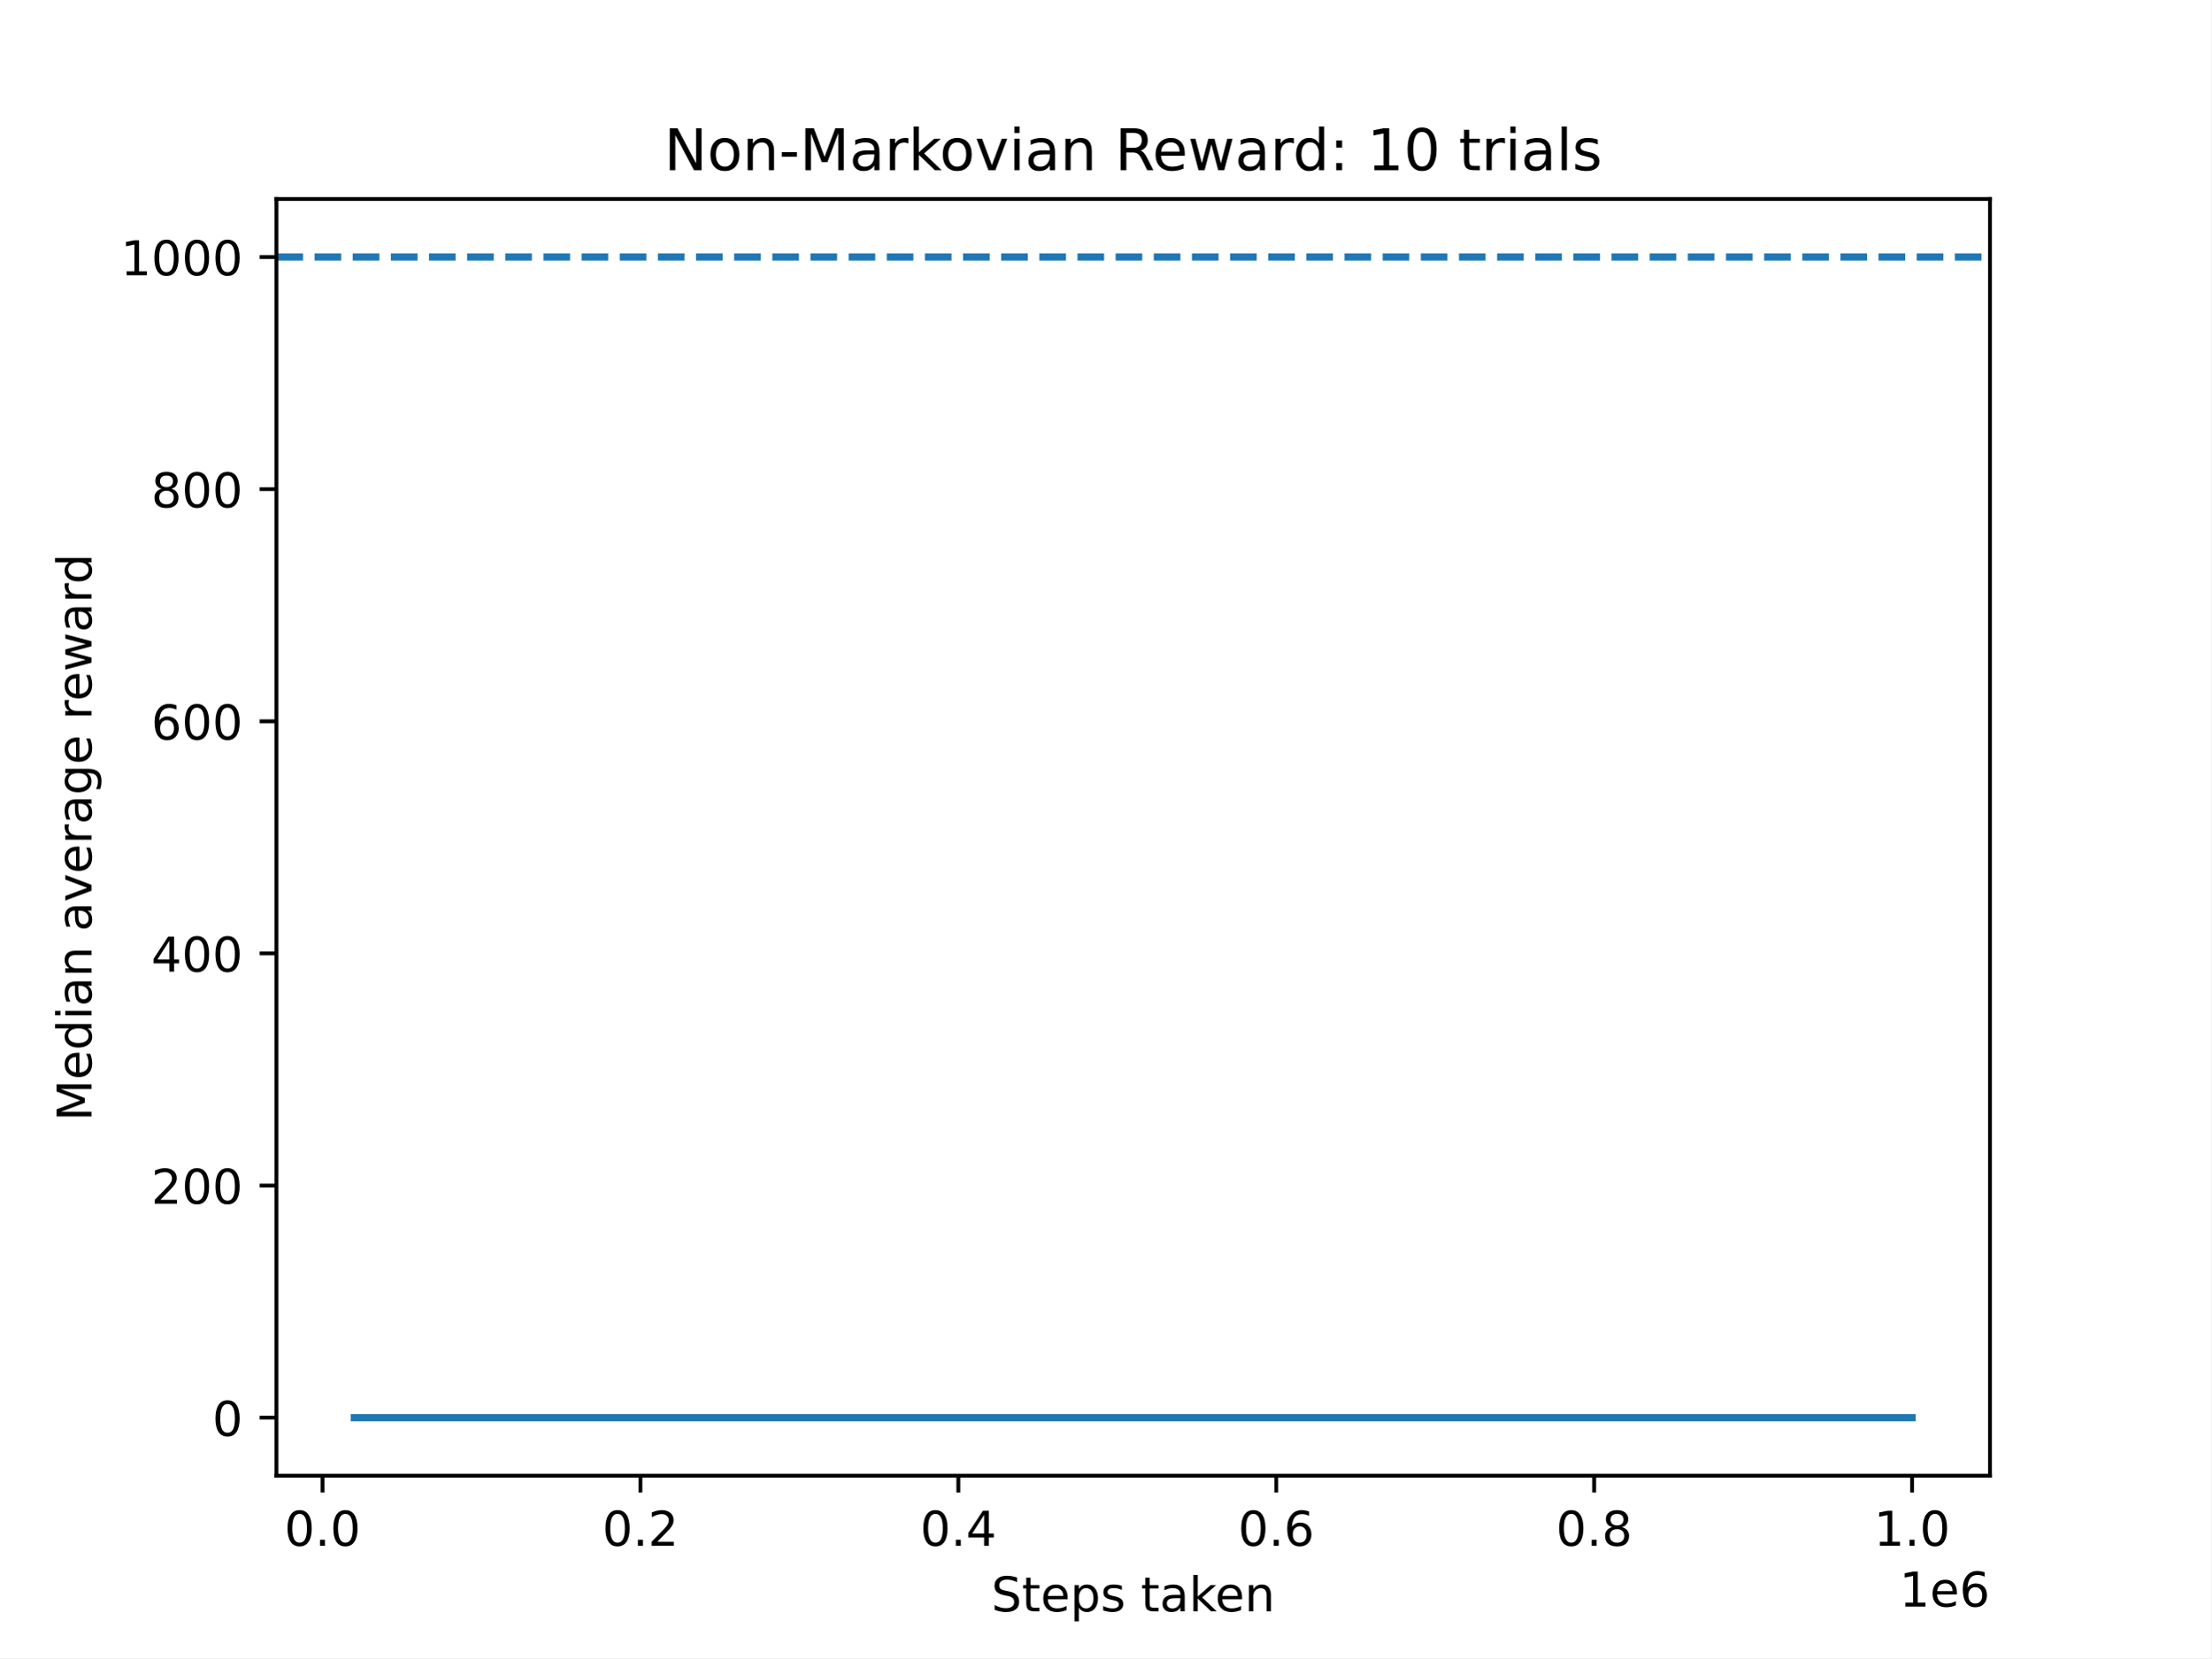
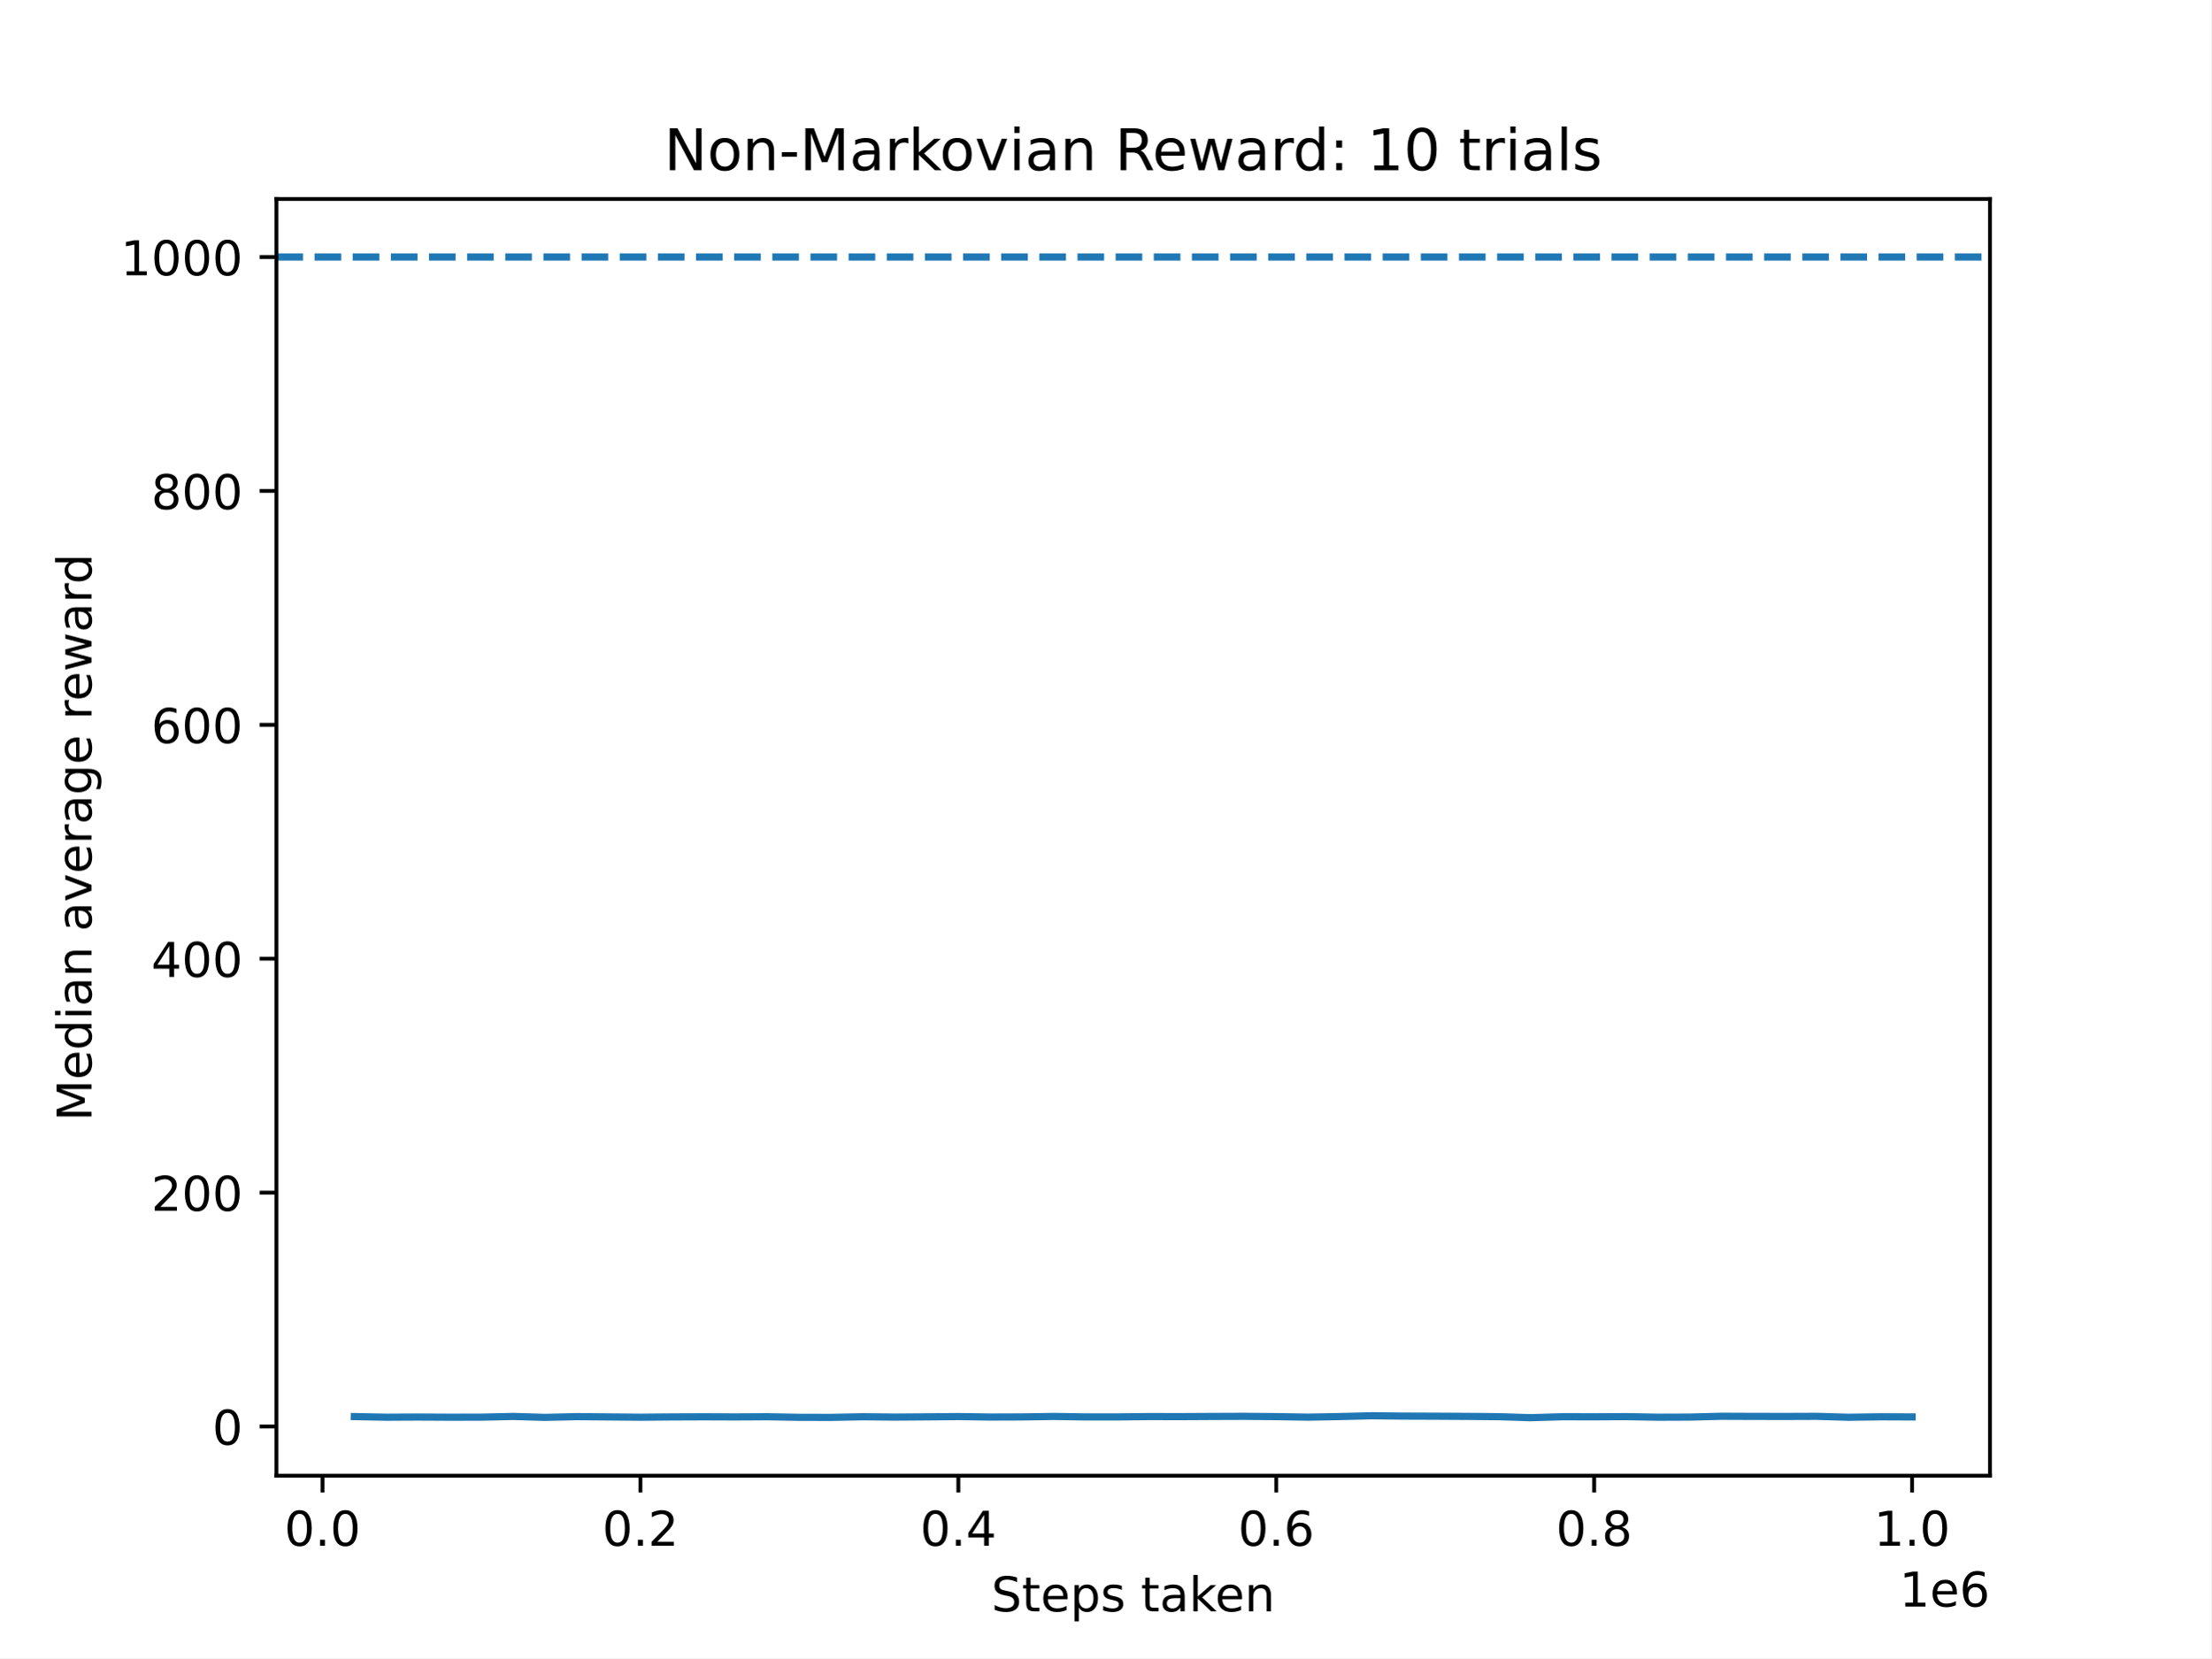
<svg xmlns="http://www.w3.org/2000/svg" xmlns:xlink="http://www.w3.org/1999/xlink" width="460.8pt" height="345.6pt" viewBox="0 0 460.8 345.6" version="1.1">
  <defs>
    <style type="text/css">*{stroke-linejoin: round; stroke-linecap: butt}</style>
  </defs>
  <g id="figure_1">
    <g id="patch_1">
      <path d="M 0 345.6  L 460.8 345.6  L 460.8 0  L 0 0  z " style="fill: #ffffff" />
    </g>
    <g id="axes_1">
      <g id="patch_2">
        <path d="M 57.6 307.584  L 414.72 307.584  L 414.72 41.472  L 57.6 41.472  z " style="fill: #ffffff" />
      </g>
      <g id="matplotlib.axis_1">
        <g id="xtick_1">
          <g id="line2d_1">
            <defs>
-               <path id="m5071925cd1" d="M 0 0  L 0 3.5  " style="stroke: #000000; stroke-width: 0.8" />
+               <path id="m55df00eff6" d="M 0 0  L 0 3.5  " style="stroke: #000000; stroke-width: 0.8" />
            </defs>
            <g>
-               <use xlink:href="#m5071925cd1" x="67.207" y="307.584" style="stroke: #000000; stroke-width: 0.8" />
+               <use xlink:href="#m55df00eff6" x="67.207" y="307.584" style="stroke: #000000; stroke-width: 0.8" />
            </g>
          </g>
          <g id="text_1">
            <g transform="translate(59.25556 322.1824) scale(0.1 -0.1)">
              <defs>
                <path id="DejaVuSans-30" d="M 2034 4250  Q 1547 4250 1301 3770  Q 1056 3291 1056 2328  Q 1056 1369 1301 889  Q 1547 409 2034 409  Q 2525 409 2770 889  Q 3016 1369 3016 2328  Q 3016 3291 2770 3770  Q 2525 4250 2034 4250  z M 2034 4750  Q 2819 4750 3233 4129  Q 3647 3509 3647 2328  Q 3647 1150 3233 529  Q 2819 -91 2034 -91  Q 1250 -91 836 529  Q 422 1150 422 2328  Q 422 3509 836 4129  Q 1250 4750 2034 4750  z " transform="scale(0.015625)" />
                <path id="DejaVuSans-2e" d="M 684 794  L 1344 794  L 1344 0  L 684 0  L 684 794  z " transform="scale(0.015625)" />
              </defs>
              <use xlink:href="#DejaVuSans-30" />
              <use xlink:href="#DejaVuSans-2e" x="63.623" />
              <use xlink:href="#DejaVuSans-30" x="95.41" />
            </g>
          </g>
        </g>
        <g id="xtick_2">
          <g id="line2d_2">
            <g>
-               <use xlink:href="#m5071925cd1" x="133.463" y="307.584" style="stroke: #000000; stroke-width: 0.8" />
+               <use xlink:href="#m55df00eff6" x="133.463" y="307.584" style="stroke: #000000; stroke-width: 0.8" />
            </g>
          </g>
          <g id="text_2">
            <g transform="translate(125.5116 322.1824) scale(0.1 -0.1)">
              <defs>
                <path id="DejaVuSans-32" d="M 1228 531  L 3431 531  L 3431 0  L 469 0  L 469 531  Q 828 903 1448 1529  Q 2069 2156 2228 2338  Q 2531 2678 2651 2914  Q 2772 3150 2772 3378  Q 2772 3750 2511 3984  Q 2250 4219 1831 4219  Q 1534 4219 1204 4116  Q 875 4013 500 3803  L 500 4441  Q 881 4594 1212 4672  Q 1544 4750 1819 4750  Q 2544 4750 2975 4387  Q 3406 4025 3406 3419  Q 3406 3131 3298 2873  Q 3191 2616 2906 2266  Q 2828 2175 2409 1742  Q 1991 1309 1228 531  z " transform="scale(0.015625)" />
              </defs>
              <use xlink:href="#DejaVuSans-30" />
              <use xlink:href="#DejaVuSans-2e" x="63.623" />
              <use xlink:href="#DejaVuSans-32" x="95.41" />
            </g>
          </g>
        </g>
        <g id="xtick_3">
          <g id="line2d_3">
            <g>
-               <use xlink:href="#m5071925cd1" x="199.719" y="307.584" style="stroke: #000000; stroke-width: 0.8" />
+               <use xlink:href="#m55df00eff6" x="199.719" y="307.584" style="stroke: #000000; stroke-width: 0.8" />
            </g>
          </g>
          <g id="text_3">
            <g transform="translate(191.7676 322.1824) scale(0.1 -0.1)">
              <defs>
                <path id="DejaVuSans-34" d="M 2419 4116  L 825 1625  L 2419 1625  L 2419 4116  z M 2253 4666  L 3047 4666  L 3047 1625  L 3713 1625  L 3713 1100  L 3047 1100  L 3047 0  L 2419 0  L 2419 1100  L 313 1100  L 313 1709  L 2253 4666  z " transform="scale(0.015625)" />
              </defs>
              <use xlink:href="#DejaVuSans-30" />
              <use xlink:href="#DejaVuSans-2e" x="63.623" />
              <use xlink:href="#DejaVuSans-34" x="95.41" />
            </g>
          </g>
        </g>
        <g id="xtick_4">
          <g id="line2d_4">
            <g>
-               <use xlink:href="#m5071925cd1" x="265.975" y="307.584" style="stroke: #000000; stroke-width: 0.8" />
+               <use xlink:href="#m55df00eff6" x="265.975" y="307.584" style="stroke: #000000; stroke-width: 0.8" />
            </g>
          </g>
          <g id="text_4">
            <g transform="translate(258.0237 322.1824) scale(0.1 -0.1)">
              <defs>
                <path id="DejaVuSans-36" d="M 2113 2584  Q 1688 2584 1439 2293  Q 1191 2003 1191 1497  Q 1191 994 1439 701  Q 1688 409 2113 409  Q 2538 409 2786 701  Q 3034 994 3034 1497  Q 3034 2003 2786 2293  Q 2538 2584 2113 2584  z M 3366 4563  L 3366 3988  Q 3128 4100 2886 4159  Q 2644 4219 2406 4219  Q 1781 4219 1451 3797  Q 1122 3375 1075 2522  Q 1259 2794 1537 2939  Q 1816 3084 2150 3084  Q 2853 3084 3261 2657  Q 3669 2231 3669 1497  Q 3669 778 3244 343  Q 2819 -91 2113 -91  Q 1303 -91 875 529  Q 447 1150 447 2328  Q 447 3434 972 4092  Q 1497 4750 2381 4750  Q 2619 4750 2861 4703  Q 3103 4656 3366 4563  z " transform="scale(0.015625)" />
              </defs>
              <use xlink:href="#DejaVuSans-30" />
              <use xlink:href="#DejaVuSans-2e" x="63.623" />
              <use xlink:href="#DejaVuSans-36" x="95.41" />
            </g>
          </g>
        </g>
        <g id="xtick_5">
          <g id="line2d_5">
            <g>
-               <use xlink:href="#m5071925cd1" x="332.231" y="307.584" style="stroke: #000000; stroke-width: 0.8" />
+               <use xlink:href="#m55df00eff6" x="332.231" y="307.584" style="stroke: #000000; stroke-width: 0.8" />
            </g>
          </g>
          <g id="text_5">
            <g transform="translate(324.2797 322.1824) scale(0.1 -0.1)">
              <defs>
                <path id="DejaVuSans-38" d="M 2034 2216  Q 1584 2216 1326 1975  Q 1069 1734 1069 1313  Q 1069 891 1326 650  Q 1584 409 2034 409  Q 2484 409 2743 651  Q 3003 894 3003 1313  Q 3003 1734 2745 1975  Q 2488 2216 2034 2216  z M 1403 2484  Q 997 2584 770 2862  Q 544 3141 544 3541  Q 544 4100 942 4425  Q 1341 4750 2034 4750  Q 2731 4750 3128 4425  Q 3525 4100 3525 3541  Q 3525 3141 3298 2862  Q 3072 2584 2669 2484  Q 3125 2378 3379 2068  Q 3634 1759 3634 1313  Q 3634 634 3220 271  Q 2806 -91 2034 -91  Q 1263 -91 848 271  Q 434 634 434 1313  Q 434 1759 690 2068  Q 947 2378 1403 2484  z M 1172 3481  Q 1172 3119 1398 2916  Q 1625 2713 2034 2713  Q 2441 2713 2670 2916  Q 2900 3119 2900 3481  Q 2900 3844 2670 4047  Q 2441 4250 2034 4250  Q 1625 4250 1398 4047  Q 1172 3844 1172 3481  z " transform="scale(0.015625)" />
              </defs>
              <use xlink:href="#DejaVuSans-30" />
              <use xlink:href="#DejaVuSans-2e" x="63.623" />
              <use xlink:href="#DejaVuSans-38" x="95.41" />
            </g>
          </g>
        </g>
        <g id="xtick_6">
          <g id="line2d_6">
            <g>
-               <use xlink:href="#m5071925cd1" x="398.487" y="307.584" style="stroke: #000000; stroke-width: 0.8" />
+               <use xlink:href="#m55df00eff6" x="398.487" y="307.584" style="stroke: #000000; stroke-width: 0.8" />
            </g>
          </g>
          <g id="text_6">
            <g transform="translate(390.5357 322.1824) scale(0.1 -0.1)">
              <defs>
                <path id="DejaVuSans-31" d="M 794 531  L 1825 531  L 1825 4091  L 703 3866  L 703 4441  L 1819 4666  L 2450 4666  L 2450 531  L 3481 531  L 3481 0  L 794 0  L 794 531  z " transform="scale(0.015625)" />
              </defs>
              <use xlink:href="#DejaVuSans-31" />
              <use xlink:href="#DejaVuSans-2e" x="63.623" />
              <use xlink:href="#DejaVuSans-30" x="95.41" />
            </g>
          </g>
        </g>
        <g id="text_7">
          <g transform="translate(206.5975 335.8606) scale(0.1 -0.1)">
            <defs>
              <path id="DejaVuSans-53" d="M 3425 4513  L 3425 3897  Q 3066 4069 2747 4153  Q 2428 4238 2131 4238  Q 1616 4238 1336 4038  Q 1056 3838 1056 3469  Q 1056 3159 1242 3001  Q 1428 2844 1947 2747  L 2328 2669  Q 3034 2534 3370 2195  Q 3706 1856 3706 1288  Q 3706 609 3251 259  Q 2797 -91 1919 -91  Q 1588 -91 1214 -16  Q 841 59 441 206  L 441 856  Q 825 641 1194 531  Q 1563 422 1919 422  Q 2459 422 2753 634  Q 3047 847 3047 1241  Q 3047 1584 2836 1778  Q 2625 1972 2144 2069  L 1759 2144  Q 1053 2284 737 2584  Q 422 2884 422 3419  Q 422 4038 858 4394  Q 1294 4750 2059 4750  Q 2388 4750 2728 4690  Q 3069 4631 3425 4513  z " transform="scale(0.015625)" />
              <path id="DejaVuSans-74" d="M 1172 4494  L 1172 3500  L 2356 3500  L 2356 3053  L 1172 3053  L 1172 1153  Q 1172 725 1289 603  Q 1406 481 1766 481  L 2356 481  L 2356 0  L 1766 0  Q 1100 0 847 248  Q 594 497 594 1153  L 594 3053  L 172 3053  L 172 3500  L 594 3500  L 594 4494  L 1172 4494  z " transform="scale(0.015625)" />
              <path id="DejaVuSans-65" d="M 3597 1894  L 3597 1613  L 953 1613  Q 991 1019 1311 708  Q 1631 397 2203 397  Q 2534 397 2845 478  Q 3156 559 3463 722  L 3463 178  Q 3153 47 2828 -22  Q 2503 -91 2169 -91  Q 1331 -91 842 396  Q 353 884 353 1716  Q 353 2575 817 3079  Q 1281 3584 2069 3584  Q 2775 3584 3186 3129  Q 3597 2675 3597 1894  z M 3022 2063  Q 3016 2534 2758 2815  Q 2500 3097 2075 3097  Q 1594 3097 1305 2825  Q 1016 2553 972 2059  L 3022 2063  z " transform="scale(0.015625)" />
              <path id="DejaVuSans-70" d="M 1159 525  L 1159 -1331  L 581 -1331  L 581 3500  L 1159 3500  L 1159 2969  Q 1341 3281 1617 3432  Q 1894 3584 2278 3584  Q 2916 3584 3314 3078  Q 3713 2572 3713 1747  Q 3713 922 3314 415  Q 2916 -91 2278 -91  Q 1894 -91 1617 61  Q 1341 213 1159 525  z M 3116 1747  Q 3116 2381 2855 2742  Q 2594 3103 2138 3103  Q 1681 3103 1420 2742  Q 1159 2381 1159 1747  Q 1159 1113 1420 752  Q 1681 391 2138 391  Q 2594 391 2855 752  Q 3116 1113 3116 1747  z " transform="scale(0.015625)" />
              <path id="DejaVuSans-73" d="M 2834 3397  L 2834 2853  Q 2591 2978 2328 3040  Q 2066 3103 1784 3103  Q 1356 3103 1142 2972  Q 928 2841 928 2578  Q 928 2378 1081 2264  Q 1234 2150 1697 2047  L 1894 2003  Q 2506 1872 2764 1633  Q 3022 1394 3022 966  Q 3022 478 2636 193  Q 2250 -91 1575 -91  Q 1294 -91 989 -36  Q 684 19 347 128  L 347 722  Q 666 556 975 473  Q 1284 391 1588 391  Q 1994 391 2212 530  Q 2431 669 2431 922  Q 2431 1156 2273 1281  Q 2116 1406 1581 1522  L 1381 1569  Q 847 1681 609 1914  Q 372 2147 372 2553  Q 372 3047 722 3315  Q 1072 3584 1716 3584  Q 2034 3584 2315 3537  Q 2597 3491 2834 3397  z " transform="scale(0.015625)" />
              <path id="DejaVuSans-20" transform="scale(0.015625)" />
              <path id="DejaVuSans-61" d="M 2194 1759  Q 1497 1759 1228 1600  Q 959 1441 959 1056  Q 959 750 1161 570  Q 1363 391 1709 391  Q 2188 391 2477 730  Q 2766 1069 2766 1631  L 2766 1759  L 2194 1759  z M 3341 1997  L 3341 0  L 2766 0  L 2766 531  Q 2569 213 2275 61  Q 1981 -91 1556 -91  Q 1019 -91 701 211  Q 384 513 384 1019  Q 384 1609 779 1909  Q 1175 2209 1959 2209  L 2766 2209  L 2766 2266  Q 2766 2663 2505 2880  Q 2244 3097 1772 3097  Q 1472 3097 1187 3025  Q 903 2953 641 2809  L 641 3341  Q 956 3463 1253 3523  Q 1550 3584 1831 3584  Q 2591 3584 2966 3190  Q 3341 2797 3341 1997  z " transform="scale(0.015625)" />
              <path id="DejaVuSans-6b" d="M 581 4863  L 1159 4863  L 1159 1991  L 2875 3500  L 3609 3500  L 1753 1863  L 3688 0  L 2938 0  L 1159 1709  L 1159 0  L 581 0  L 581 4863  z " transform="scale(0.015625)" />
              <path id="DejaVuSans-6e" d="M 3513 2113  L 3513 0  L 2938 0  L 2938 2094  Q 2938 2591 2744 2837  Q 2550 3084 2163 3084  Q 1697 3084 1428 2787  Q 1159 2491 1159 1978  L 1159 0  L 581 0  L 581 3500  L 1159 3500  L 1159 2956  Q 1366 3272 1645 3428  Q 1925 3584 2291 3584  Q 2894 3584 3203 3211  Q 3513 2838 3513 2113  z " transform="scale(0.015625)" />
            </defs>
            <use xlink:href="#DejaVuSans-53" />
            <use xlink:href="#DejaVuSans-74" x="63.477" />
            <use xlink:href="#DejaVuSans-65" x="102.686" />
            <use xlink:href="#DejaVuSans-70" x="164.209" />
            <use xlink:href="#DejaVuSans-73" x="227.686" />
            <use xlink:href="#DejaVuSans-20" x="279.785" />
            <use xlink:href="#DejaVuSans-74" x="311.572" />
            <use xlink:href="#DejaVuSans-61" x="350.781" />
            <use xlink:href="#DejaVuSans-6b" x="412.061" />
            <use xlink:href="#DejaVuSans-65" x="466.346" />
            <use xlink:href="#DejaVuSans-6e" x="527.869" />
          </g>
        </g>
        <g id="text_8">
          <g transform="translate(395.8419 334.8606) scale(0.1 -0.1)">
            <use xlink:href="#DejaVuSans-31" />
            <use xlink:href="#DejaVuSans-65" x="63.623" />
            <use xlink:href="#DejaVuSans-36" x="125.146" />
          </g>
        </g>
      </g>
      <g id="matplotlib.axis_2">
        <g id="ytick_1">
          <g id="line2d_7">
            <defs>
-               <path id="m5a6a1bbbc2" d="M 0 0  L -3.5 0  " style="stroke: #000000; stroke-width: 0.8" />
+               <path id="m4bf2d1fab2" d="M 0 0  L -3.5 0  " style="stroke: #000000; stroke-width: 0.8" />
            </defs>
            <g>
-               <use xlink:href="#m5a6a1bbbc2" x="57.6" y="295.488" style="stroke: #000000; stroke-width: 0.8" />
+               <use xlink:href="#m4bf2d1fab2" x="57.6" y="297.328" style="stroke: #000000; stroke-width: 0.8" />
            </g>
          </g>
          <g id="text_9">
-             <g transform="translate(44.2375 299.2872) scale(0.1 -0.1)">
+             <g transform="translate(44.2375 301.1276) scale(0.1 -0.1)">
              <use xlink:href="#DejaVuSans-30" />
            </g>
          </g>
        </g>
        <g id="ytick_2">
          <g id="line2d_8">
            <g>
-               <use xlink:href="#m5a6a1bbbc2" x="57.6" y="247.104" style="stroke: #000000; stroke-width: 0.8" />
+               <use xlink:href="#m4bf2d1fab2" x="57.6" y="248.576" style="stroke: #000000; stroke-width: 0.8" />
            </g>
          </g>
          <g id="text_10">
-             <g transform="translate(31.5125 250.9032) scale(0.1 -0.1)">
+             <g transform="translate(31.5125 252.3755) scale(0.1 -0.1)">
              <use xlink:href="#DejaVuSans-32" />
              <use xlink:href="#DejaVuSans-30" x="63.623" />
              <use xlink:href="#DejaVuSans-30" x="127.246" />
            </g>
          </g>
        </g>
        <g id="ytick_3">
          <g id="line2d_9">
            <g>
-               <use xlink:href="#m5a6a1bbbc2" x="57.6" y="198.72" style="stroke: #000000; stroke-width: 0.8" />
+               <use xlink:href="#m4bf2d1fab2" x="57.6" y="199.824" style="stroke: #000000; stroke-width: 0.8" />
            </g>
          </g>
          <g id="text_11">
-             <g transform="translate(31.5125 202.5192) scale(0.1 -0.1)">
+             <g transform="translate(31.5125 203.6235) scale(0.1 -0.1)">
              <use xlink:href="#DejaVuSans-34" />
              <use xlink:href="#DejaVuSans-30" x="63.623" />
              <use xlink:href="#DejaVuSans-30" x="127.246" />
            </g>
          </g>
        </g>
        <g id="ytick_4">
          <g id="line2d_10">
            <g>
-               <use xlink:href="#m5a6a1bbbc2" x="57.6" y="150.336" style="stroke: #000000; stroke-width: 0.8" />
+               <use xlink:href="#m4bf2d1fab2" x="57.6" y="151.072" style="stroke: #000000; stroke-width: 0.8" />
            </g>
          </g>
          <g id="text_12">
-             <g transform="translate(31.5125 154.1352) scale(0.1 -0.1)">
+             <g transform="translate(31.5125 154.8714) scale(0.1 -0.1)">
              <use xlink:href="#DejaVuSans-36" />
              <use xlink:href="#DejaVuSans-30" x="63.623" />
              <use xlink:href="#DejaVuSans-30" x="127.246" />
            </g>
          </g>
        </g>
        <g id="ytick_5">
          <g id="line2d_11">
            <g>
-               <use xlink:href="#m5a6a1bbbc2" x="57.6" y="101.952" style="stroke: #000000; stroke-width: 0.8" />
+               <use xlink:href="#m4bf2d1fab2" x="57.6" y="102.32" style="stroke: #000000; stroke-width: 0.8" />
            </g>
          </g>
          <g id="text_13">
-             <g transform="translate(31.5125 105.7512) scale(0.1 -0.1)">
+             <g transform="translate(31.5125 106.1193) scale(0.1 -0.1)">
              <use xlink:href="#DejaVuSans-38" />
              <use xlink:href="#DejaVuSans-30" x="63.623" />
              <use xlink:href="#DejaVuSans-30" x="127.246" />
            </g>
          </g>
        </g>
        <g id="ytick_6">
          <g id="line2d_12">
            <g>
-               <use xlink:href="#m5a6a1bbbc2" x="57.6" y="53.568" style="stroke: #000000; stroke-width: 0.8" />
+               <use xlink:href="#m4bf2d1fab2" x="57.6" y="53.568" style="stroke: #000000; stroke-width: 0.8" />
            </g>
          </g>
          <g id="text_14">
            <g transform="translate(25.15 57.36722) scale(0.1 -0.1)">
              <use xlink:href="#DejaVuSans-31" />
              <use xlink:href="#DejaVuSans-30" x="63.623" />
              <use xlink:href="#DejaVuSans-30" x="127.246" />
              <use xlink:href="#DejaVuSans-30" x="190.869" />
            </g>
          </g>
        </g>
        <g id="text_15">
          <g transform="translate(19.07031 233.678) rotate(-90) scale(0.1 -0.1)">
            <defs>
              <path id="DejaVuSans-4d" d="M 628 4666  L 1569 4666  L 2759 1491  L 3956 4666  L 4897 4666  L 4897 0  L 4281 0  L 4281 4097  L 3078 897  L 2444 897  L 1241 4097  L 1241 0  L 628 0  L 628 4666  z " transform="scale(0.015625)" />
              <path id="DejaVuSans-64" d="M 2906 2969  L 2906 4863  L 3481 4863  L 3481 0  L 2906 0  L 2906 525  Q 2725 213 2448 61  Q 2172 -91 1784 -91  Q 1150 -91 751 415  Q 353 922 353 1747  Q 353 2572 751 3078  Q 1150 3584 1784 3584  Q 2172 3584 2448 3432  Q 2725 3281 2906 2969  z M 947 1747  Q 947 1113 1208 752  Q 1469 391 1925 391  Q 2381 391 2643 752  Q 2906 1113 2906 1747  Q 2906 2381 2643 2742  Q 2381 3103 1925 3103  Q 1469 3103 1208 2742  Q 947 2381 947 1747  z " transform="scale(0.015625)" />
              <path id="DejaVuSans-69" d="M 603 3500  L 1178 3500  L 1178 0  L 603 0  L 603 3500  z M 603 4863  L 1178 4863  L 1178 4134  L 603 4134  L 603 4863  z " transform="scale(0.015625)" />
              <path id="DejaVuSans-76" d="M 191 3500  L 800 3500  L 1894 563  L 2988 3500  L 3597 3500  L 2284 0  L 1503 0  L 191 3500  z " transform="scale(0.015625)" />
              <path id="DejaVuSans-72" d="M 2631 2963  Q 2534 3019 2420 3045  Q 2306 3072 2169 3072  Q 1681 3072 1420 2755  Q 1159 2438 1159 1844  L 1159 0  L 581 0  L 581 3500  L 1159 3500  L 1159 2956  Q 1341 3275 1631 3429  Q 1922 3584 2338 3584  Q 2397 3584 2469 3576  Q 2541 3569 2628 3553  L 2631 2963  z " transform="scale(0.015625)" />
              <path id="DejaVuSans-67" d="M 2906 1791  Q 2906 2416 2648 2759  Q 2391 3103 1925 3103  Q 1463 3103 1205 2759  Q 947 2416 947 1791  Q 947 1169 1205 825  Q 1463 481 1925 481  Q 2391 481 2648 825  Q 2906 1169 2906 1791  z M 3481 434  Q 3481 -459 3084 -895  Q 2688 -1331 1869 -1331  Q 1566 -1331 1297 -1286  Q 1028 -1241 775 -1147  L 775 -588  Q 1028 -725 1275 -790  Q 1522 -856 1778 -856  Q 2344 -856 2625 -561  Q 2906 -266 2906 331  L 2906 616  Q 2728 306 2450 153  Q 2172 0 1784 0  Q 1141 0 747 490  Q 353 981 353 1791  Q 353 2603 747 3093  Q 1141 3584 1784 3584  Q 2172 3584 2450 3431  Q 2728 3278 2906 2969  L 2906 3500  L 3481 3500  L 3481 434  z " transform="scale(0.015625)" />
              <path id="DejaVuSans-77" d="M 269 3500  L 844 3500  L 1563 769  L 2278 3500  L 2956 3500  L 3675 769  L 4391 3500  L 4966 3500  L 4050 0  L 3372 0  L 2619 2869  L 1863 0  L 1184 0  L 269 3500  z " transform="scale(0.015625)" />
            </defs>
            <use xlink:href="#DejaVuSans-4d" />
            <use xlink:href="#DejaVuSans-65" x="86.279" />
            <use xlink:href="#DejaVuSans-64" x="147.803" />
            <use xlink:href="#DejaVuSans-69" x="211.279" />
            <use xlink:href="#DejaVuSans-61" x="239.062" />
            <use xlink:href="#DejaVuSans-6e" x="300.342" />
            <use xlink:href="#DejaVuSans-20" x="363.721" />
            <use xlink:href="#DejaVuSans-61" x="395.508" />
            <use xlink:href="#DejaVuSans-76" x="456.787" />
            <use xlink:href="#DejaVuSans-65" x="515.967" />
            <use xlink:href="#DejaVuSans-72" x="577.49" />
            <use xlink:href="#DejaVuSans-61" x="618.604" />
            <use xlink:href="#DejaVuSans-67" x="679.883" />
            <use xlink:href="#DejaVuSans-65" x="743.359" />
            <use xlink:href="#DejaVuSans-20" x="804.883" />
            <use xlink:href="#DejaVuSans-72" x="836.67" />
            <use xlink:href="#DejaVuSans-65" x="875.533" />
            <use xlink:href="#DejaVuSans-77" x="937.057" />
            <use xlink:href="#DejaVuSans-61" x="1018.844" />
            <use xlink:href="#DejaVuSans-72" x="1080.123" />
            <use xlink:href="#DejaVuSans-64" x="1119.486" />
          </g>
        </g>
      </g>
      <g id="line2d_13">
-         <path d="M 73.833 295.488  L 80.458 295.488  L 87.084 295.488  L 93.71 295.488  L 100.335 295.488  L 106.961 295.488  L 113.586 295.488  L 120.212 295.488  L 126.838 295.488  L 133.463 295.488  L 140.089 295.488  L 146.714 295.488  L 153.34 295.488  L 159.966 295.488  L 166.591 295.488  L 173.217 295.488  L 179.842 295.488  L 186.468 295.488  L 193.094 295.488  L 199.719 295.488  L 206.345 295.488  L 212.97 295.488  L 219.596 295.488  L 226.222 295.488  L 232.847 295.488  L 239.473 295.488  L 246.098 295.488  L 252.724 295.488  L 259.35 295.488  L 265.975 295.488  L 272.601 295.488  L 279.226 295.488  L 285.852 295.488  L 292.478 295.488  L 299.103 295.488  L 305.729 295.488  L 312.354 295.488  L 318.98 295.488  L 325.606 295.488  L 332.231 295.488  L 338.857 295.488  L 345.482 295.488  L 352.108 295.488  L 358.734 295.488  L 365.359 295.488  L 371.985 295.488  L 378.61 295.488  L 385.236 295.488  L 391.862 295.488  L 398.487 295.488  " clip-path="url(#pd0ef6e9d71)" style="fill: none; stroke: #1f77b4; stroke-width: 1.5; stroke-linecap: square" />
+         <path d="M 73.833 295.256  L 80.458 295.39  L 87.084 295.354  L 93.71 295.39  L 100.335 295.378  L 106.961 295.232  L 113.586 295.427  L 120.212 295.269  L 126.838 295.33  L 133.463 295.39  L 140.089 295.33  L 146.714 295.305  L 153.34 295.33  L 159.966 295.293  L 166.591 295.415  L 173.217 295.427  L 179.842 295.293  L 186.468 295.366  L 193.094 295.317  L 199.719 295.256  L 206.345 295.354  L 212.97 295.33  L 219.596 295.232  L 226.222 295.33  L 232.847 295.33  L 239.473 295.256  L 246.098 295.269  L 252.724 295.232  L 259.35 295.208  L 265.975 295.269  L 272.601 295.378  L 279.226 295.256  L 285.852 295.086  L 292.478 295.159  L 299.103 295.183  L 305.729 295.22  L 312.354 295.281  L 318.98 295.488  L 325.606 295.293  L 332.231 295.305  L 338.857 295.269  L 345.482 295.39  L 352.108 295.366  L 358.734 295.195  L 365.359 295.22  L 371.985 295.232  L 378.61 295.208  L 385.236 295.403  L 391.862 295.305  L 398.487 295.33  " clip-path="url(#p7ceb21f3f3)" style="fill: none; stroke: #1f77b4; stroke-width: 1.5; stroke-linecap: square" />
      </g>
      <g id="line2d_14">
-         <path d="M 57.6 53.568  L 414.72 53.568  " clip-path="url(#pd0ef6e9d71)" style="fill: none; stroke-dasharray: 5.55,2.4; stroke-dashoffset: 0; stroke: #1f77b4; stroke-width: 1.5" />
+         <path d="M 57.6 53.568  L 414.72 53.568  " clip-path="url(#p7ceb21f3f3)" style="fill: none; stroke-dasharray: 5.55,2.4; stroke-dashoffset: 0; stroke: #1f77b4; stroke-width: 1.5" />
      </g>
      <g id="patch_3">
        <path d="M 57.6 307.584  L 57.6 41.472  " style="fill: none; stroke: #000000; stroke-width: 0.8; stroke-linejoin: miter; stroke-linecap: square" />
      </g>
      <g id="patch_4">
        <path d="M 414.72 307.584  L 414.72 41.472  " style="fill: none; stroke: #000000; stroke-width: 0.8; stroke-linejoin: miter; stroke-linecap: square" />
      </g>
      <g id="patch_5">
        <path d="M 57.6 307.584  L 414.72 307.584  " style="fill: none; stroke: #000000; stroke-width: 0.8; stroke-linejoin: miter; stroke-linecap: square" />
      </g>
      <g id="patch_6">
        <path d="M 57.6 41.472  L 414.72 41.472  " style="fill: none; stroke: #000000; stroke-width: 0.8; stroke-linejoin: miter; stroke-linecap: square" />
      </g>
      <g id="text_16">
        <g transform="translate(138.4097 35.472) scale(0.12 -0.12)">
          <defs>
            <path id="DejaVuSans-4e" d="M 628 4666  L 1478 4666  L 3547 763  L 3547 4666  L 4159 4666  L 4159 0  L 3309 0  L 1241 3903  L 1241 0  L 628 0  L 628 4666  z " transform="scale(0.015625)" />
            <path id="DejaVuSans-6f" d="M 1959 3097  Q 1497 3097 1228 2736  Q 959 2375 959 1747  Q 959 1119 1226 758  Q 1494 397 1959 397  Q 2419 397 2687 759  Q 2956 1122 2956 1747  Q 2956 2369 2687 2733  Q 2419 3097 1959 3097  z M 1959 3584  Q 2709 3584 3137 3096  Q 3566 2609 3566 1747  Q 3566 888 3137 398  Q 2709 -91 1959 -91  Q 1206 -91 779 398  Q 353 888 353 1747  Q 353 2609 779 3096  Q 1206 3584 1959 3584  z " transform="scale(0.015625)" />
            <path id="DejaVuSans-2d" d="M 313 2009  L 1997 2009  L 1997 1497  L 313 1497  L 313 2009  z " transform="scale(0.015625)" />
            <path id="DejaVuSans-52" d="M 2841 2188  Q 3044 2119 3236 1894  Q 3428 1669 3622 1275  L 4263 0  L 3584 0  L 2988 1197  Q 2756 1666 2539 1819  Q 2322 1972 1947 1972  L 1259 1972  L 1259 0  L 628 0  L 628 4666  L 2053 4666  Q 2853 4666 3247 4331  Q 3641 3997 3641 3322  Q 3641 2881 3436 2590  Q 3231 2300 2841 2188  z M 1259 4147  L 1259 2491  L 2053 2491  Q 2509 2491 2742 2702  Q 2975 2913 2975 3322  Q 2975 3731 2742 3939  Q 2509 4147 2053 4147  L 1259 4147  z " transform="scale(0.015625)" />
            <path id="DejaVuSans-3a" d="M 750 794  L 1409 794  L 1409 0  L 750 0  L 750 794  z M 750 3309  L 1409 3309  L 1409 2516  L 750 2516  L 750 3309  z " transform="scale(0.015625)" />
            <path id="DejaVuSans-6c" d="M 603 4863  L 1178 4863  L 1178 0  L 603 0  L 603 4863  z " transform="scale(0.015625)" />
          </defs>
          <use xlink:href="#DejaVuSans-4e" />
          <use xlink:href="#DejaVuSans-6f" x="74.805" />
          <use xlink:href="#DejaVuSans-6e" x="135.986" />
          <use xlink:href="#DejaVuSans-2d" x="199.365" />
          <use xlink:href="#DejaVuSans-4d" x="235.449" />
          <use xlink:href="#DejaVuSans-61" x="321.729" />
          <use xlink:href="#DejaVuSans-72" x="383.008" />
          <use xlink:href="#DejaVuSans-6b" x="424.121" />
          <use xlink:href="#DejaVuSans-6f" x="478.406" />
          <use xlink:href="#DejaVuSans-76" x="539.588" />
          <use xlink:href="#DejaVuSans-69" x="598.768" />
          <use xlink:href="#DejaVuSans-61" x="626.551" />
          <use xlink:href="#DejaVuSans-6e" x="687.83" />
          <use xlink:href="#DejaVuSans-20" x="751.209" />
          <use xlink:href="#DejaVuSans-52" x="782.996" />
          <use xlink:href="#DejaVuSans-65" x="847.979" />
          <use xlink:href="#DejaVuSans-77" x="909.502" />
          <use xlink:href="#DejaVuSans-61" x="991.289" />
          <use xlink:href="#DejaVuSans-72" x="1052.568" />
          <use xlink:href="#DejaVuSans-64" x="1091.932" />
          <use xlink:href="#DejaVuSans-3a" x="1155.408" />
          <use xlink:href="#DejaVuSans-20" x="1189.1" />
          <use xlink:href="#DejaVuSans-31" x="1220.887" />
          <use xlink:href="#DejaVuSans-30" x="1284.51" />
          <use xlink:href="#DejaVuSans-20" x="1348.133" />
          <use xlink:href="#DejaVuSans-74" x="1379.92" />
          <use xlink:href="#DejaVuSans-72" x="1419.129" />
          <use xlink:href="#DejaVuSans-69" x="1460.242" />
          <use xlink:href="#DejaVuSans-61" x="1488.025" />
          <use xlink:href="#DejaVuSans-6c" x="1549.305" />
          <use xlink:href="#DejaVuSans-73" x="1577.088" />
        </g>
      </g>
    </g>
  </g>
  <defs>
-     <clipPath id="pd0ef6e9d71">
+     <clipPath id="p7ceb21f3f3">
      <rect x="57.6" y="41.472" width="357.12" height="266.112" />
    </clipPath>
  </defs>
</svg>
